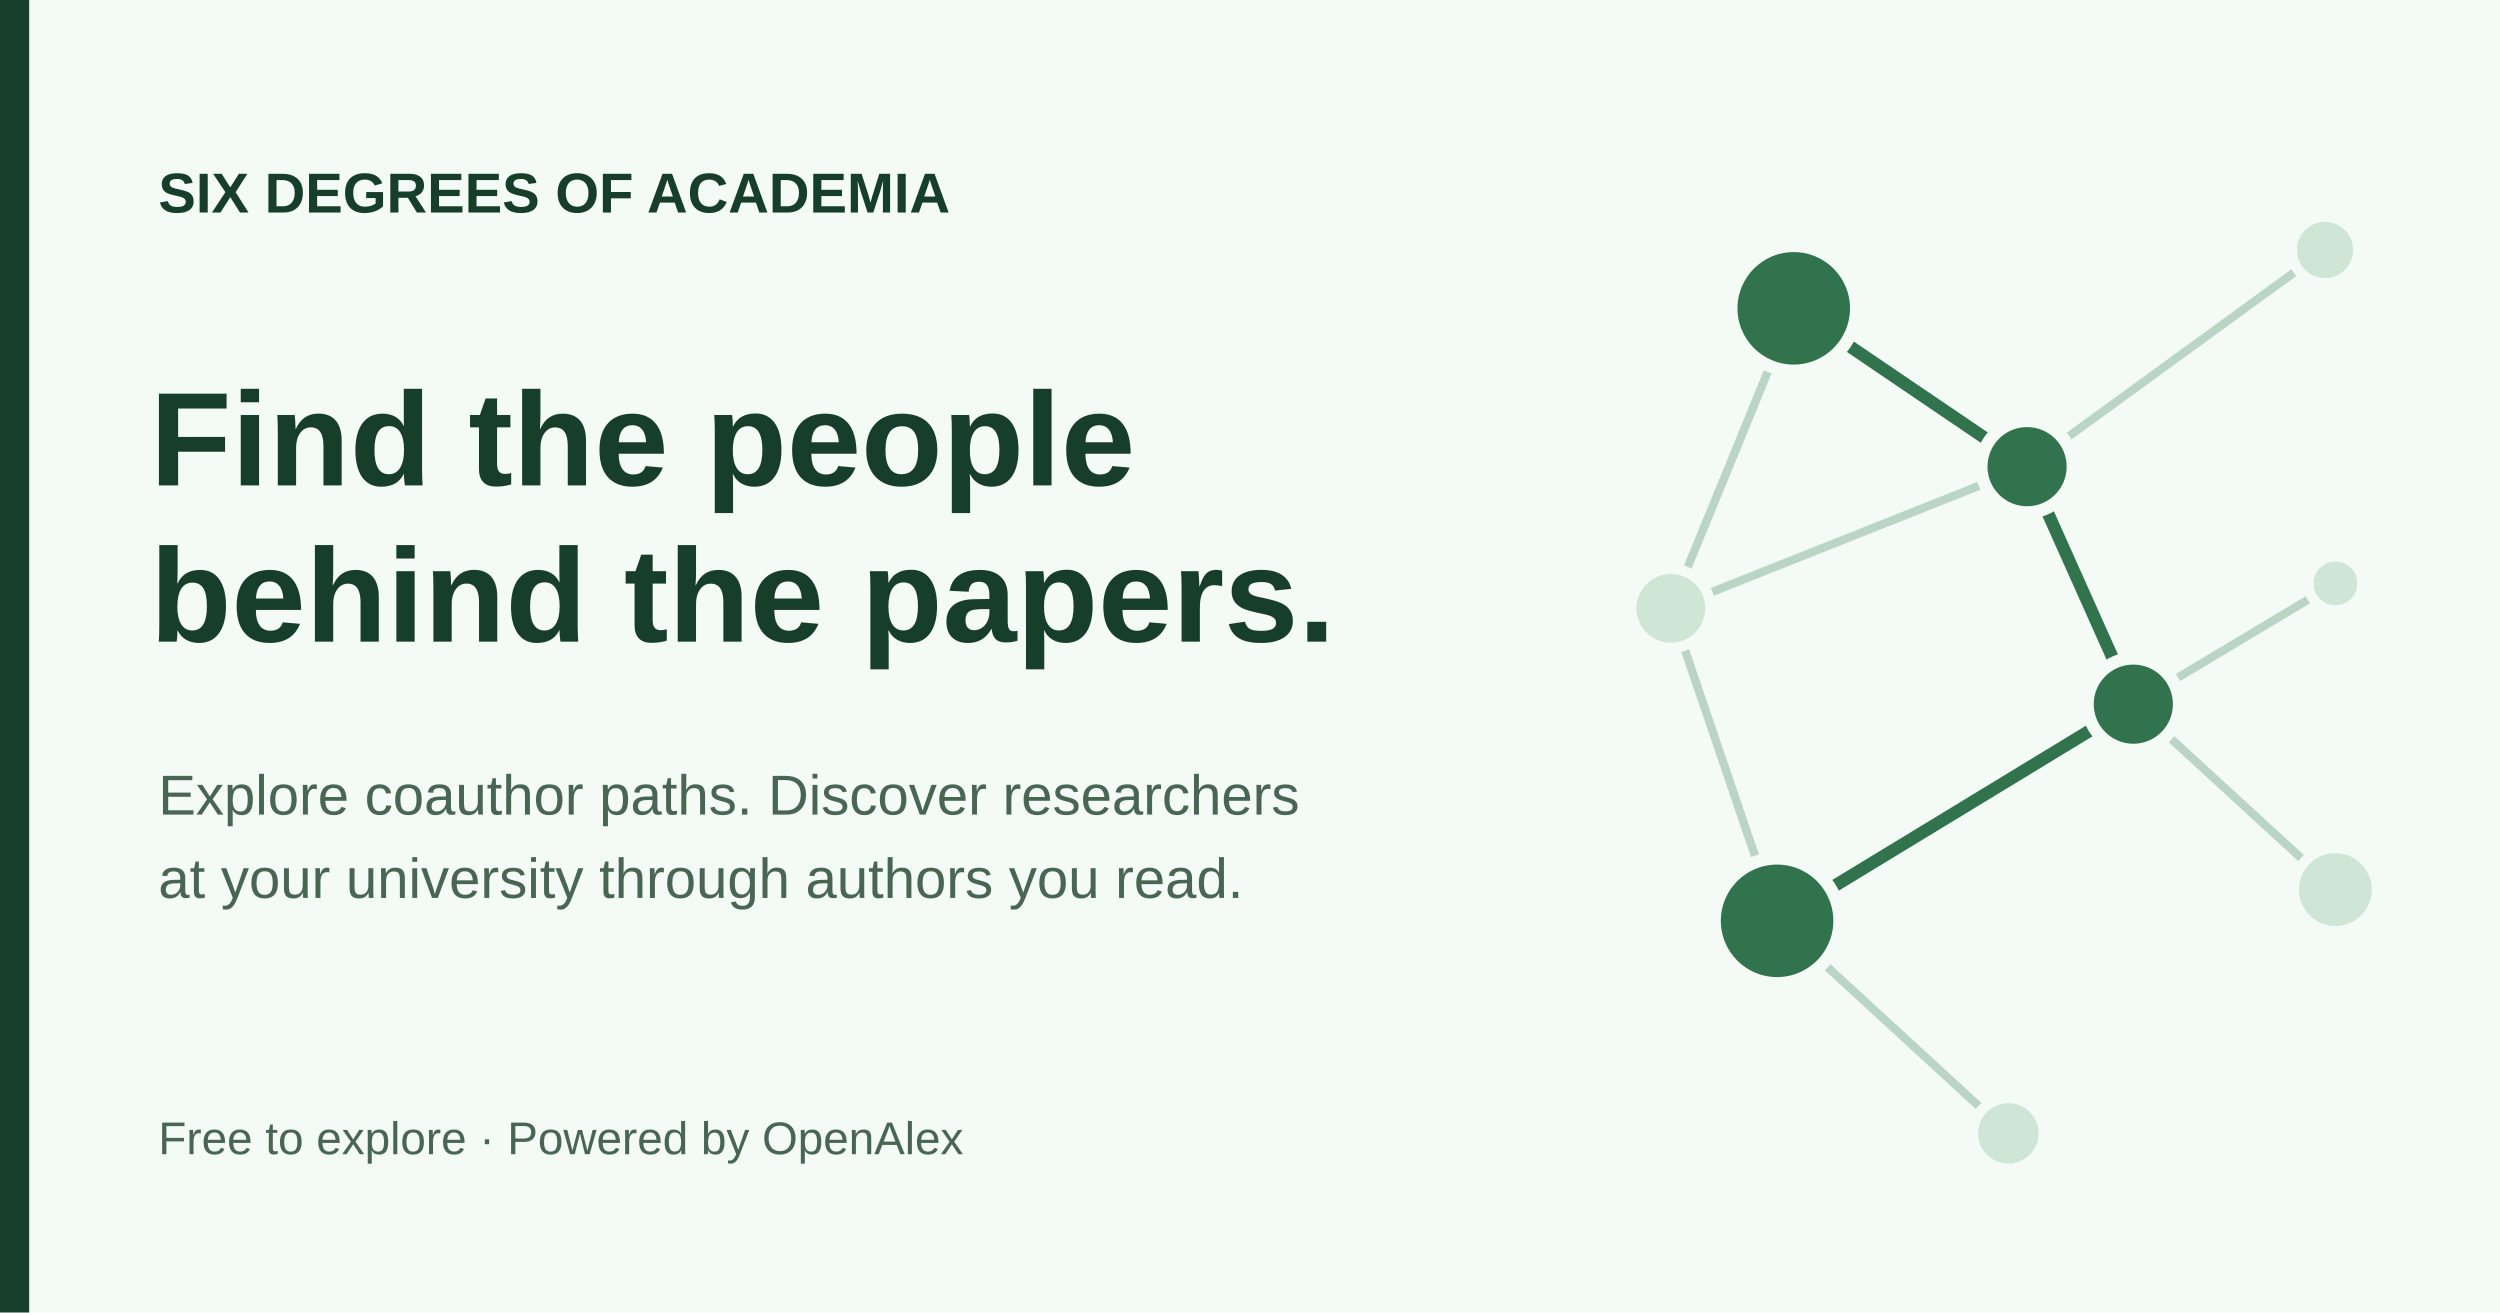
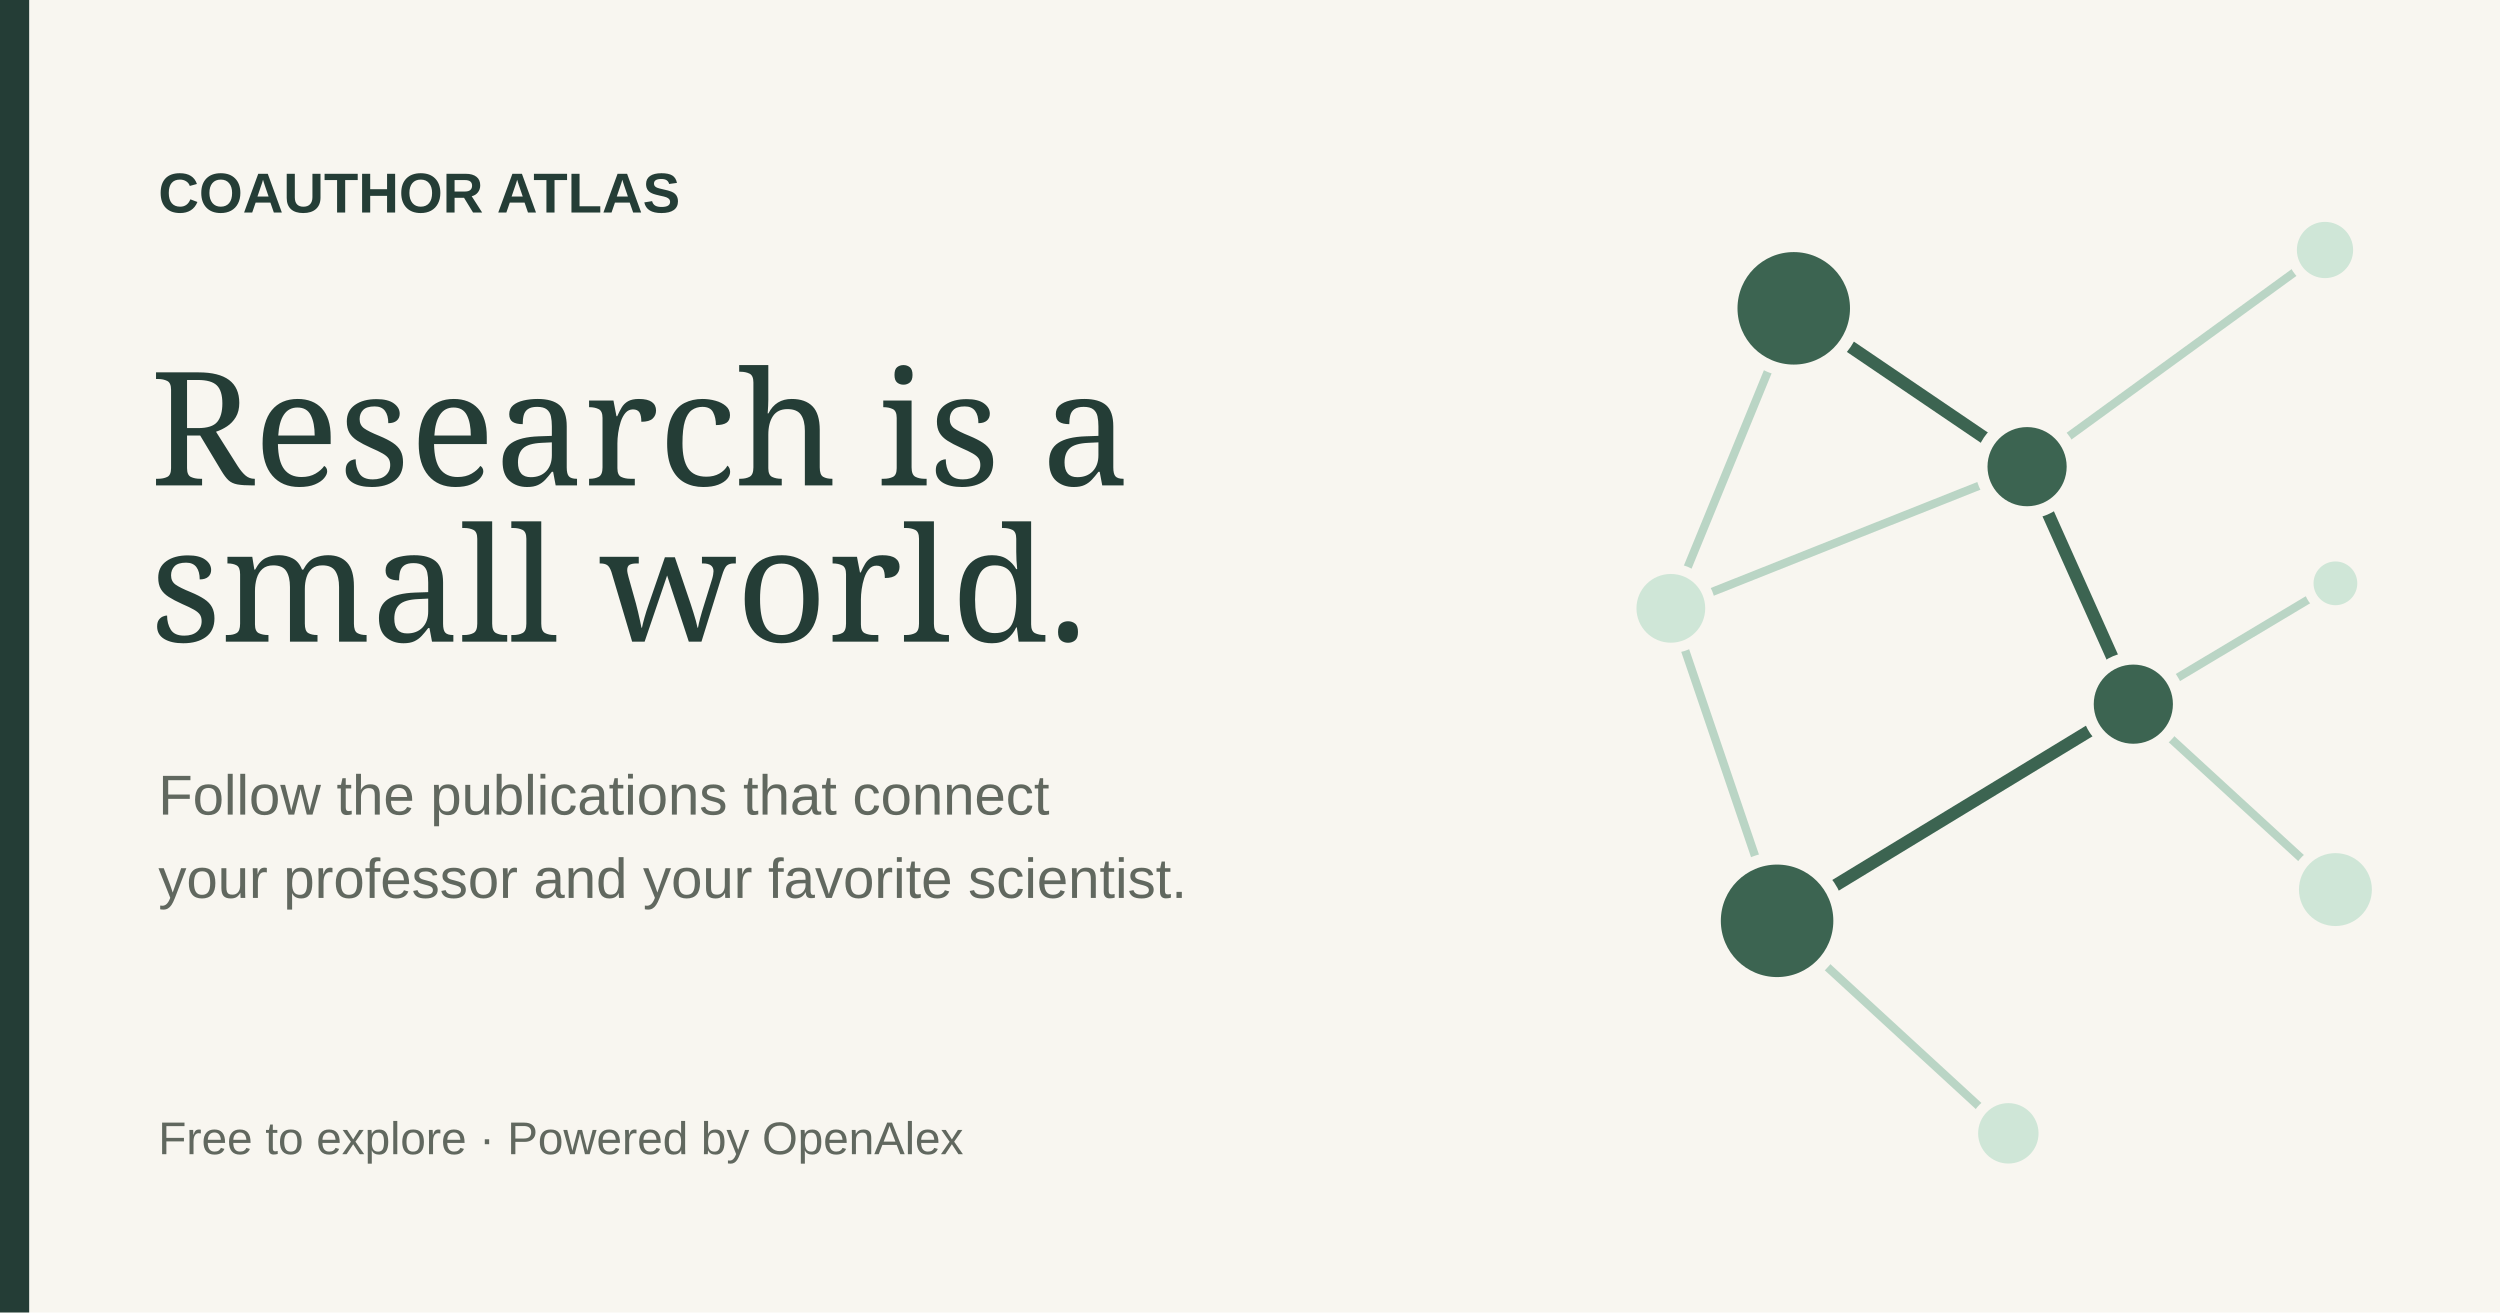
<svg xmlns="http://www.w3.org/2000/svg" width="1200" height="630" viewBox="0 0 1200 630">
-   <rect width="1200" height="630" fill="#f4faf6" />
-   <rect x="0" y="0" width="14" height="630" fill="#173d2b" />
-   <g font-family="Arial, Helvetica, sans-serif" fill="#173d2b">
-     <text x="76" y="102" font-size="27" font-weight="700">SIX DEGREES OF ACADEMIA</text>
-     <text x="72" y="233" font-size="64" font-weight="700">Find the people</text>
-     <text x="72" y="308" font-size="64" font-weight="700">behind the papers.</text>
-     <text x="76" y="391" font-size="27" fill="#496654">Explore coauthor paths. Discover researchers</text>
-     <text x="76" y="431" font-size="27" fill="#496654">at your university through authors you read.</text>
-     <text x="76" y="554" font-size="22" fill="#496654">Free to explore · Powered by OpenAlex</text>
+   <rect width="1200" height="630" fill="#f8f6f0" />
+   <rect x="0" y="0" width="14" height="630" fill="#243d36" />
+   <g font-family="Arial, Helvetica, sans-serif" fill="#243d36">
+     <text x="76" y="102" font-size="27" font-weight="700">COAUTHOR ATLAS</text>
+     <text x="72" y="233" font-family="Georgia, serif" font-size="76" font-weight="400">Research is a</text>
+     <text x="72" y="308" font-family="Georgia, serif" font-size="76" font-weight="400">small world.</text>
+     <text x="76" y="391" font-size="27" fill="#61685f">Follow the publications that connect</text>
+     <text x="76" y="431" font-size="27" fill="#61685f">your professor and your favorite scientist.</text>
+     <text x="76" y="554" font-size="22" fill="#61685f">Free to explore · Powered by OpenAlex</text>
  </g>
  <g fill="none" stroke="#bad5c5" stroke-width="4">
    <path d="m861 148 112 76 143-104m-143 104 51 114 97 89m-97-89-171 104m171-104 97-58m-268 162 111 102m-103-396-59 144 51 150m120-218-171 68" />
  </g>
-   <path d="m861 148 112 76 51 114-171 104" fill="none" stroke="#31734c" stroke-width="6" />
-   <g fill="#cfe6d7" stroke="#f4faf6" stroke-width="5">
+   <path d="m861 148 112 76 51 114-171 104" fill="none" stroke="#3c6451" stroke-width="6" />
+   <g fill="#cfe6d7" stroke="#f8f6f0" stroke-width="5">
    <circle cx="1116" cy="120" r="16" />
    <circle cx="1121" cy="427" r="20" />
    <circle cx="1121" cy="280" r="13" />
    <circle cx="964" cy="544" r="17" />
    <circle cx="802" cy="292" r="19" />
  </g>
-   <g fill="#31734c" stroke="#f4faf6" stroke-width="6">
+   <g fill="#3c6451" stroke="#f8f6f0" stroke-width="6">
    <circle cx="861" cy="148" r="30" />
    <circle cx="973" cy="224" r="22" />
    <circle cx="1024" cy="338" r="22" />
    <circle cx="853" cy="442" r="30" />
  </g>
</svg>
